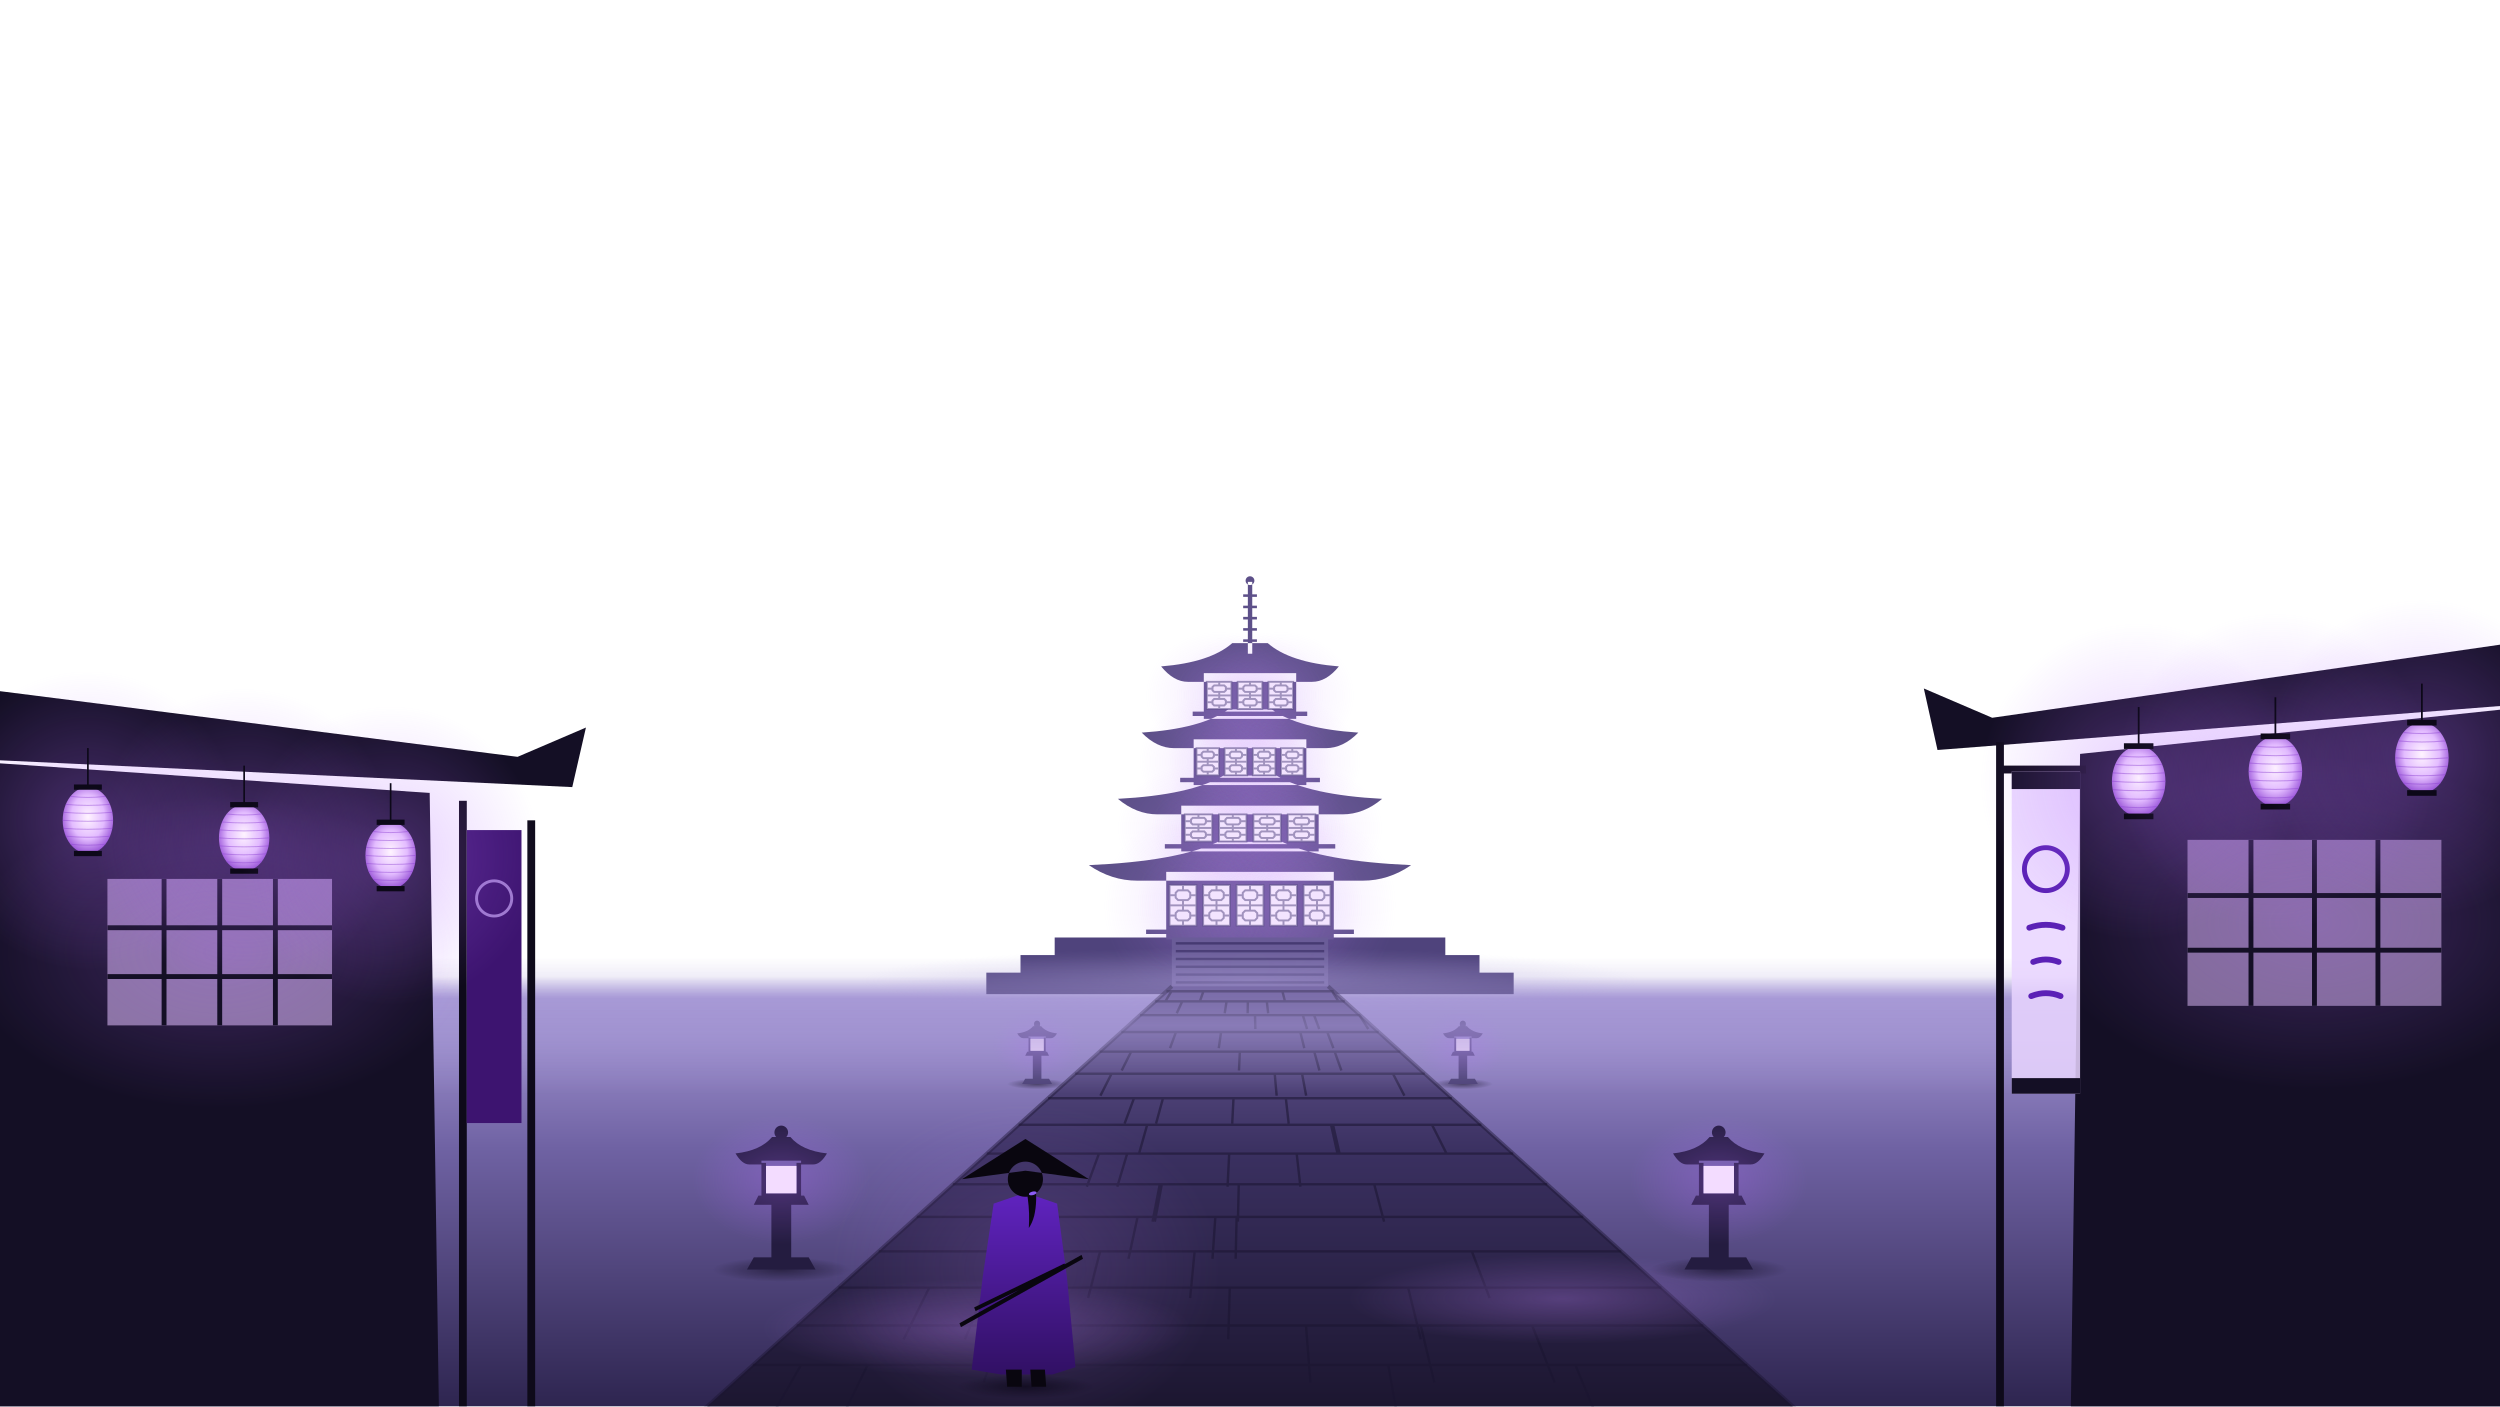
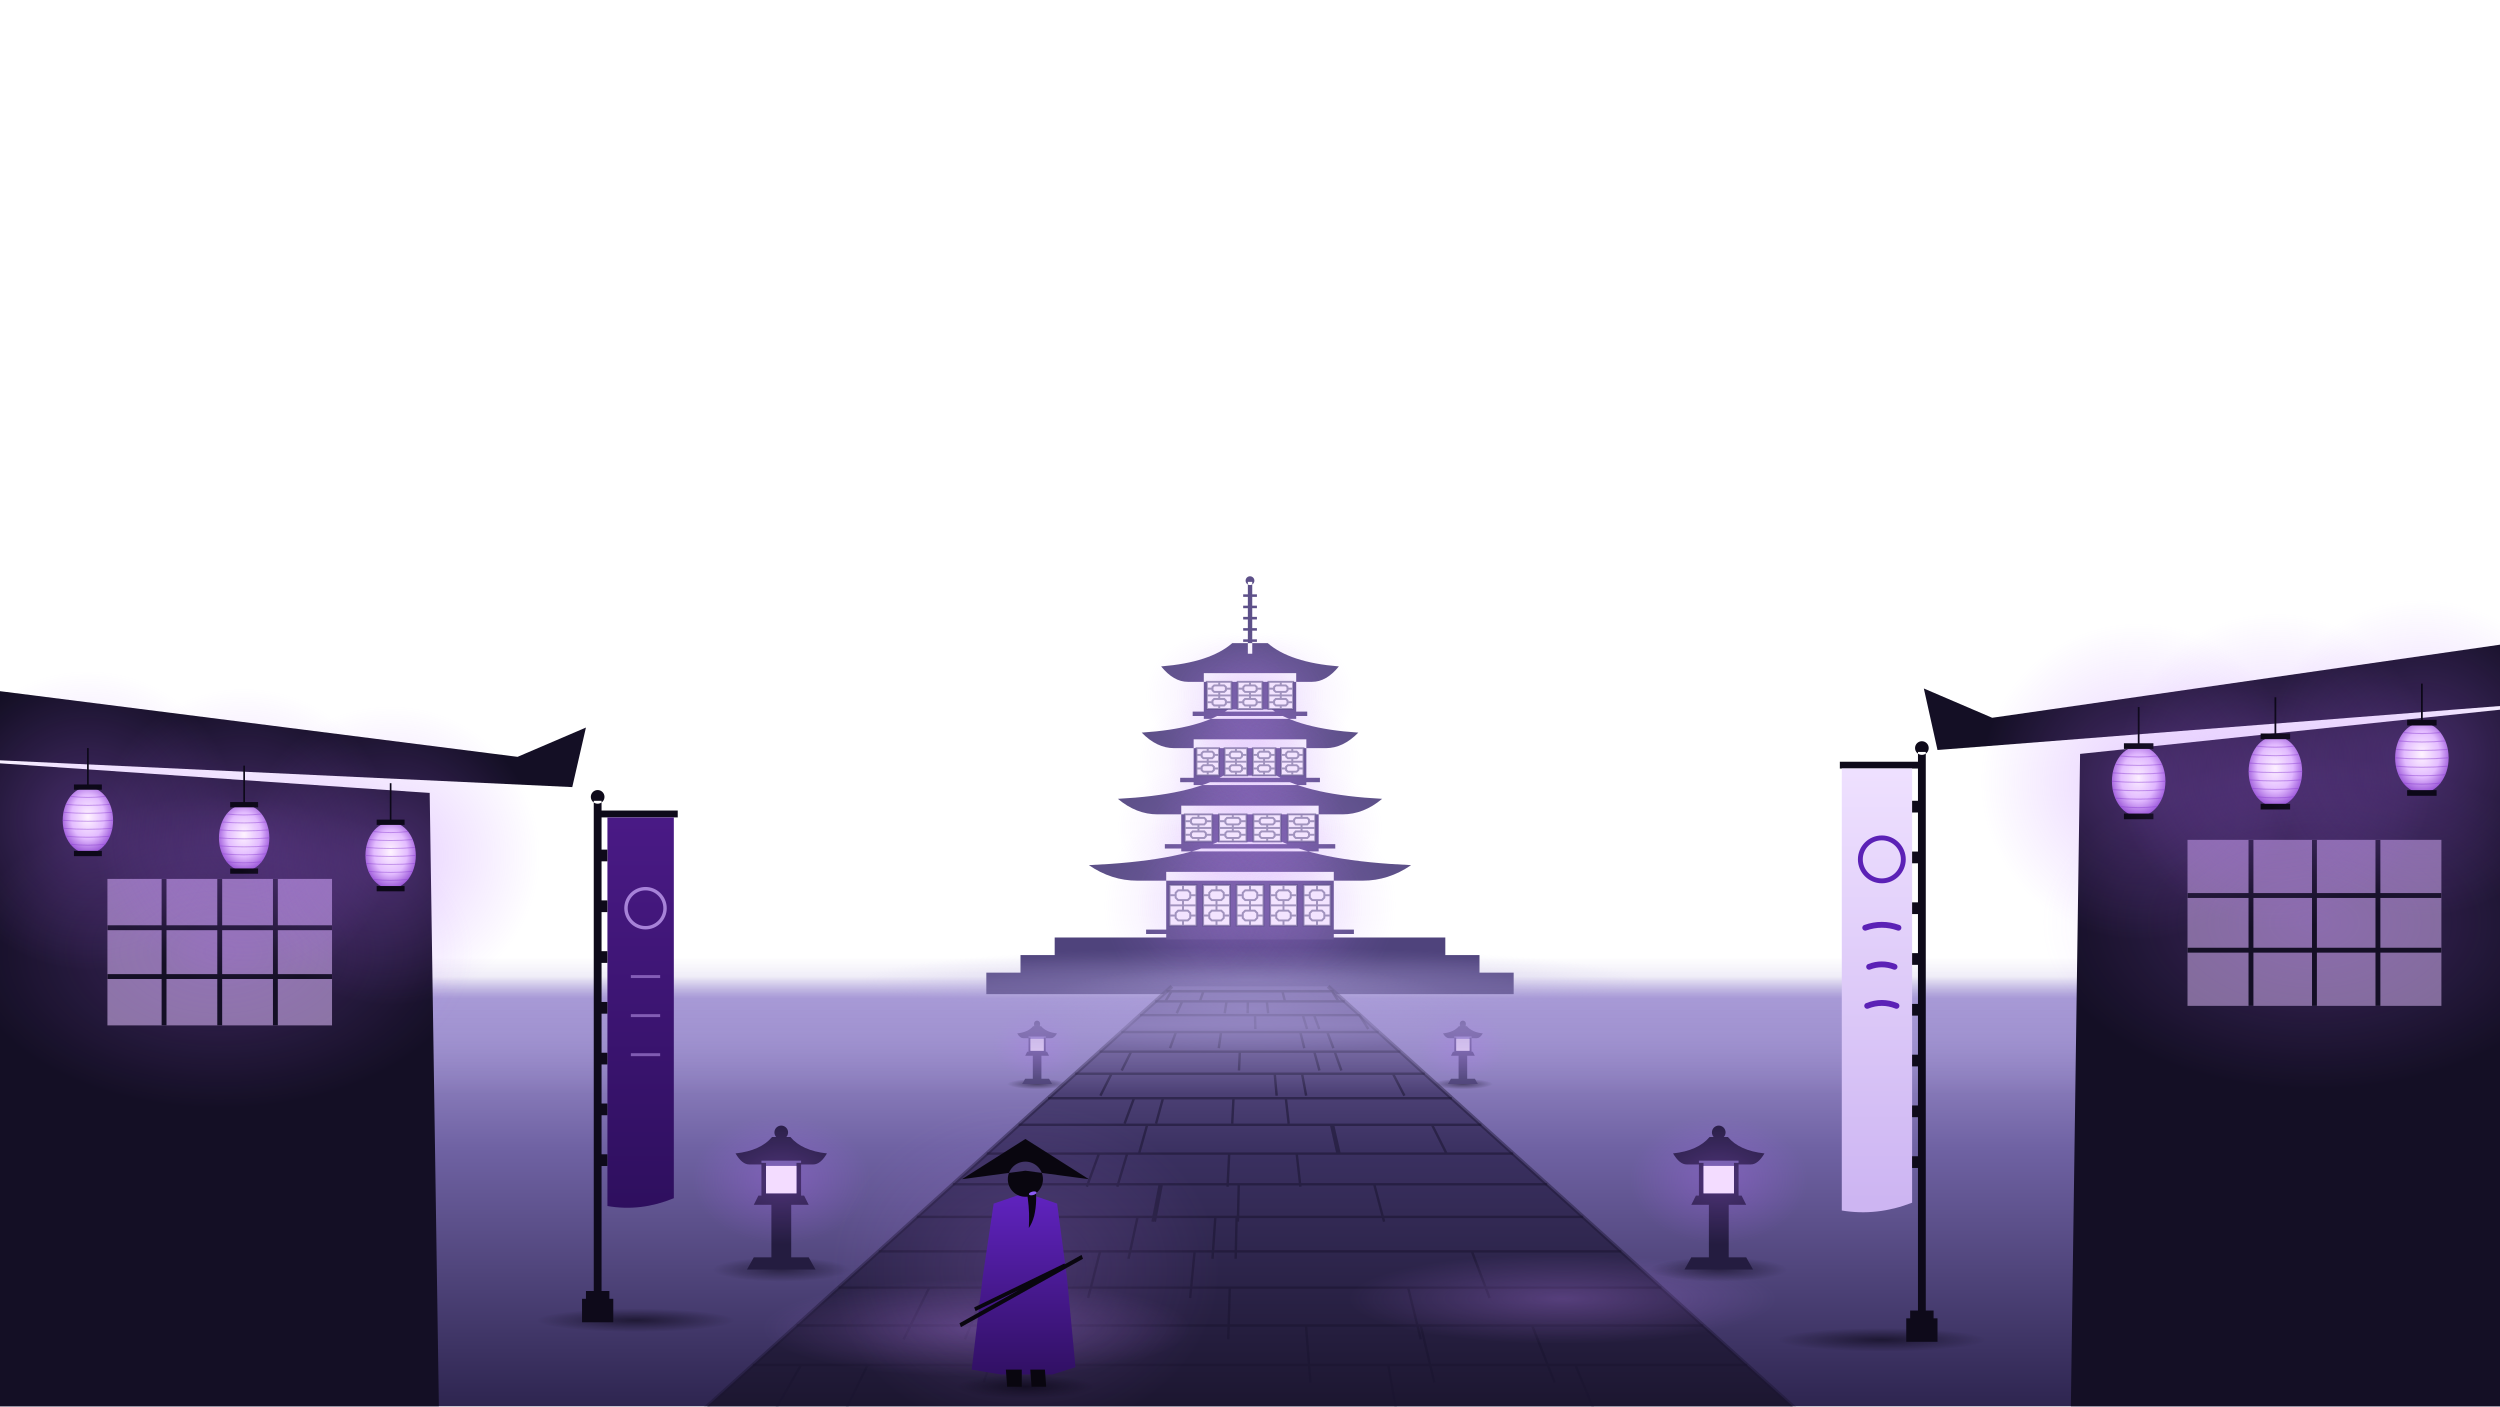
<svg xmlns="http://www.w3.org/2000/svg" viewBox="0 0 2560 1440" width="2560" height="1440" preserveAspectRatio="xMidYMax slice">
  <defs>
    <linearGradient id="g0" x1="0" y1="1000" x2="0" y2="1440" gradientUnits="userSpaceOnUse">
      <stop offset="0" stop-color="#a99bd8" stop-opacity="0" />
      <stop offset="0.05" stop-color="#a99bd8" />
      <stop offset="0.4" stop-color="#6f62a3" />
      <stop offset="1" stop-color="#2e2550" />
    </linearGradient>
    <radialGradient id="g1">
      <stop offset="0" stop-color="#c084fc" stop-opacity="0.16" />
      <stop offset="1" stop-color="#c084fc" stop-opacity="0" />
    </radialGradient>
-     <radialGradient id="g2">
-       <stop offset="0" stop-color="#b3a7df" stop-opacity="0.4" />
-       <stop offset="1" stop-color="#b3a7df" stop-opacity="0" />
-     </radialGradient>
-     <linearGradient id="g3" x1="0" y1="1010" x2="0" y2="1440" gradientUnits="userSpaceOnUse">
+     <linearGradient id="g2" x1="0" y1="1010" x2="0" y2="1440" gradientUnits="userSpaceOnUse">
      <stop offset="0" stop-color="#6a5c98" />
      <stop offset="0.4" stop-color="#3a3060" />
      <stop offset="1" stop-color="#1c1630" />
    </linearGradient>
+     <radialGradient id="g3">
+       <stop offset="0" stop-color="#b3a7df" stop-opacity="0.4" />
+       <stop offset="1" stop-color="#b3a7df" stop-opacity="0" />
+     </radialGradient>
    <radialGradient id="g4">
      <stop offset="0" stop-color="#c084fc" stop-opacity="0.3" />
      <stop offset="1" stop-color="#c084fc" stop-opacity="0" />
    </radialGradient>
    <radialGradient id="g5">
      <stop offset="0" stop-color="#120d22" stop-opacity="0.6" />
      <stop offset="1" stop-color="#120d22" stop-opacity="0" />
    </radialGradient>
    <radialGradient id="g6">
      <stop offset="0" stop-color="#b46cff" stop-opacity="0.3" />
      <stop offset="1" stop-color="#b46cff" stop-opacity="0" />
    </radialGradient>
    <linearGradient id="g7" x1="0" y1="980" x2="0" y2="1120" gradientUnits="userSpaceOnUse">
      <stop offset="0" stop-color="#a597d4" stop-opacity="0" />
      <stop offset="0.5" stop-color="#a597d4" stop-opacity="0.6" />
      <stop offset="1" stop-color="#a597d4" stop-opacity="0" />
    </linearGradient>
    <radialGradient id="g8">
      <stop offset="0" stop-color="#b46cff" stop-opacity="0.25" />
      <stop offset="1" stop-color="#b46cff" stop-opacity="0" />
    </radialGradient>
    <radialGradient id="g9">
      <stop offset="0" stop-color="#b46cff" stop-opacity="0.32" />
      <stop offset="1" stop-color="#b46cff" stop-opacity="0" />
    </radialGradient>
    <radialGradient id="g10" cx=".5" cy=".45" r=".6">
      <stop offset="0" stop-color="#fff4ff" />
      <stop offset="0.55" stop-color="#e3bcff" />
      <stop offset="1" stop-color="#8a3fd0" />
    </radialGradient>
-     <radialGradient id="g11">
+     <linearGradient id="g11" x1="0" y1="830" x2="0" y2="1240" gradientUnits="userSpaceOnUse">
+       <stop offset="0" stop-color="#4a1a86" />
+       <stop offset="1" stop-color="#2e0f5e" />
+     </linearGradient>
+     <radialGradient id="g12">
+       <stop offset="0" stop-color="#0c0818" stop-opacity="0.65" />
+       <stop offset="1" stop-color="#0c0818" stop-opacity="0" />
+     </radialGradient>
+     <linearGradient id="g13" x1="0" y1="780" x2="0" y2="1230" gradientUnits="userSpaceOnUse">
+       <stop offset="0" stop-color="#efe1ff" />
+       <stop offset="1" stop-color="#cdb5f2" />
+     </linearGradient>
+     <radialGradient id="g14">
      <stop offset="0" stop-color="#c084fc" stop-opacity="0.18" />
      <stop offset="1" stop-color="#c084fc" stop-opacity="0" />
    </radialGradient>
-     <radialGradient id="g12">
+     <radialGradient id="g15">
      <stop offset="0" stop-color="#0c0818" stop-opacity="0.7" />
      <stop offset="1" stop-color="#0c0818" stop-opacity="0" />
    </radialGradient>
-     <linearGradient id="g13" x1="0" y1="1170" x2="0" y2="1420" gradientUnits="userSpaceOnUse">
+     <linearGradient id="g16" x1="0" y1="1170" x2="0" y2="1420" gradientUnits="userSpaceOnUse">
      <stop offset="0" stop-color="#6d28d9" />
      <stop offset="1" stop-color="#2e0f5e" />
    </linearGradient>
  </defs>
  <path d="M-40,1000h2640v480h-2640Z" fill="url(#g0)" />
  <path d="M1080,960h400v20h-400ZM1045,978h470v20h-470ZM1010,996h540v22h-540Z" fill="#4f437c" />
  <path d="M1194.2,892.8h171.6v69.2h-171.6ZM1173.6,951.9h212.8v4.5h-212.8ZM1115,885.9Q1138.1,901.8 1164.5,901.8L1395.5,901.8Q1421.9,901.8 1445,885.9Q1354.3,881.9 1313,862.1L1247,862.1Q1205.8,881.9 1115,885.9ZM1209.6,825h140.7v46.8h-140.7ZM1192.8,864.4h174.5v4.5h-174.5ZM1144.7,818Q1163.6,833.9 1185.3,833.9L1374.7,833.9Q1396.4,833.9 1415.3,818Q1340.9,814.1 1307.1,794.2L1252.9,794.2Q1219.1,814.1 1144.7,818ZM1222.3,757.1h115.4v46.8h-115.4ZM1208.5,796.5h143.1v4.5h-143.1ZM1169.1,750.2Q1184.6,766.1 1202.3,766.1L1357.7,766.1Q1375.4,766.1 1390.9,750.2Q1329.9,746.2 1302.2,726.4L1257.8,726.4Q1230.1,746.2 1169.1,750.2ZM1232.7,689.3h94.6v46.8h-94.6ZM1221.3,728.7h117.3v4.5h-117.3ZM1189,682.4Q1201.8,698.2 1216.3,698.2L1343.7,698.2Q1358.2,698.2 1371,682.4Q1320.9,678.4 1298.2,658.6L1261.8,658.6Q1239.1,678.4 1189,682.4ZM1277.8,595.8h4.5v73.6h-4.5ZM1275.5,594.6a4.5,4.5 0 1,0 9,0a4.5,4.5 0 1,0 -9,0M1273,654.7h14.1v2.6h-14.1ZM1273,643.2h14.1v2.6h-14.1ZM1273,631.7h14.1v2.6h-14.1ZM1273,620.2h14.1v2.6h-14.1ZM1273,608.6h14.1v2.6h-14.1Z" fill="#5d5089" />
  <ellipse cx="1211.4" cy="927.1" rx="81.4" ry="93.3" fill="url(#g1)" />
  <ellipse cx="1245.7" cy="927.1" rx="81.4" ry="93.3" fill="url(#g1)" />
  <ellipse cx="1280" cy="927.1" rx="81.4" ry="93.3" fill="url(#g1)" />
  <ellipse cx="1314.3" cy="927.1" rx="81.4" ry="93.3" fill="url(#g1)" />
  <ellipse cx="1348.6" cy="927.1" rx="81.4" ry="93.3" fill="url(#g1)" />
  <ellipse cx="1227.2" cy="847.8" rx="83.2" ry="65.6" fill="url(#g1)" />
  <ellipse cx="1262.4" cy="847.8" rx="83.2" ry="65.6" fill="url(#g1)" />
  <ellipse cx="1297.6" cy="847.8" rx="83.2" ry="65.6" fill="url(#g1)" />
  <ellipse cx="1332.8" cy="847.8" rx="83.2" ry="65.6" fill="url(#g1)" />
  <ellipse cx="1236.7" cy="780" rx="70" ry="65.6" fill="url(#g1)" />
  <ellipse cx="1265.6" cy="780" rx="70" ry="65.6" fill="url(#g1)" />
  <ellipse cx="1294.4" cy="780" rx="70" ry="65.6" fill="url(#g1)" />
  <ellipse cx="1323.3" cy="780" rx="70" ry="65.6" fill="url(#g1)" />
  <ellipse cx="1248.5" cy="712.1" rx="75.6" ry="65.6" fill="url(#g1)" />
  <ellipse cx="1280" cy="712.1" rx="75.6" ry="65.6" fill="url(#g1)" />
  <ellipse cx="1311.5" cy="712.1" rx="75.6" ry="65.6" fill="url(#g1)" />
  <path d="M1197.6,906.2h27.5v41.7h-27.5ZM1232,906.2h27.5v41.7h-27.5ZM1266.3,906.2h27.5v41.7h-27.5ZM1300.6,906.2h27.5v41.7h-27.5ZM1334.9,906.2h27.5v41.7h-27.5ZM1213.2,833.9h28.1v27.8h-28.1ZM1248.3,833.9h28.1v27.8h-28.1ZM1283.5,833.9h28.1v27.8h-28.1ZM1318.7,833.9h28.1v27.8h-28.1ZM1225.2,766.1h23.1v27.8h-23.1ZM1254,766.1h23.1v27.8h-23.1ZM1282.9,766.1h23.1v27.8h-23.1ZM1311.7,766.1h23.1v27.8h-23.1ZM1235.8,698.2h25.2v27.8h-25.2ZM1267.4,698.2h25.2v27.8h-25.2ZM1298.9,698.2h25.2v27.8h-25.2Z" fill="#f3e4ff" />
  <path d="M1197.6,906.2h27.5v41.7h-27.5ZM1197.6,927.1h27.5M1206.4,911.7L1216.3,911.7L1218.8,914.2L1218.8,919.2L1216.3,921.7L1206.4,921.7L1203.9,919.2L1203.9,914.2ZM1211.4,906.2V911.7M1211.4,921.7V927.1M1197.6,916.7H1203.9M1218.8,916.7H1225.1M1206.4,932.5L1216.3,932.5L1218.8,935L1218.8,940L1216.3,942.5L1206.4,942.5L1203.9,940L1203.9,935ZM1211.4,927.1V932.5M1211.4,942.5V947.9M1197.6,937.5H1203.9M1218.8,937.5H1225.1M1232,906.2h27.5v41.7h-27.5ZM1232,927.1h27.5M1240.8,911.7L1250.6,911.7L1253.1,914.2L1253.1,919.2L1250.6,921.7L1240.8,921.7L1238.3,919.2L1238.3,914.2ZM1245.7,906.2V911.7M1245.7,921.7V927.1M1232,916.7H1238.3M1253.1,916.7H1259.4M1240.8,932.5L1250.6,932.5L1253.1,935L1253.1,940L1250.6,942.5L1240.8,942.5L1238.3,940L1238.3,935ZM1245.7,927.1V932.5M1245.7,942.5V947.9M1232,937.5H1238.3M1253.1,937.5H1259.4M1266.3,906.2h27.5v41.7h-27.5ZM1266.3,927.1h27.5M1275.1,911.7L1284.9,911.7L1287.4,914.2L1287.4,919.2L1284.9,921.7L1275.1,921.7L1272.6,919.2L1272.6,914.2ZM1280,906.2V911.7M1280,921.7V927.1M1266.3,916.7H1272.6M1287.4,916.7H1293.7M1275.1,932.5L1284.9,932.5L1287.4,935L1287.4,940L1284.9,942.5L1275.1,942.5L1272.6,940L1272.6,935ZM1280,927.1V932.5M1280,942.5V947.9M1266.3,937.5H1272.6M1287.4,937.5H1293.7M1300.6,906.2h27.5v41.7h-27.5ZM1300.6,927.1h27.5M1309.4,911.7L1319.2,911.7L1321.7,914.2L1321.7,919.2L1319.2,921.7L1309.4,921.7L1306.9,919.2L1306.9,914.2ZM1314.3,906.2V911.7M1314.3,921.7V927.1M1300.6,916.7H1306.9M1321.7,916.7H1328M1309.4,932.5L1319.2,932.5L1321.7,935L1321.7,940L1319.2,942.5L1309.4,942.5L1306.9,940L1306.9,935ZM1314.3,927.1V932.5M1314.3,942.5V947.9M1300.6,937.5H1306.9M1321.7,937.5H1328M1334.9,906.2h27.5v41.7h-27.5ZM1334.9,927.1h27.5M1343.7,911.7L1353.6,911.7L1356.1,914.2L1356.1,919.2L1353.6,921.7L1343.7,921.7L1341.2,919.2L1341.2,914.2ZM1348.6,906.2V911.7M1348.6,921.7V927.1M1334.9,916.7H1341.2M1356.1,916.7H1362.4M1343.7,932.5L1353.6,932.5L1356.1,935L1356.1,940L1353.6,942.5L1343.7,942.5L1341.2,940L1341.2,935ZM1348.6,927.1V932.5M1348.6,942.5V947.9M1334.9,937.5H1341.2M1356.1,937.5H1362.4M1213.2,833.9h28.1v27.8h-28.1ZM1213.2,847.8h28.1M1221.3,837.5L1233.2,837.5L1234.8,839.2L1234.8,842.5L1233.2,844.2L1221.3,844.2L1219.6,842.5L1219.6,839.2ZM1227.2,833.9V837.5M1227.2,844.2V847.8M1213.2,840.9H1219.6M1234.8,840.9H1241.3M1221.3,851.4L1233.2,851.4L1234.8,853.1L1234.8,856.4L1233.2,858.1L1221.3,858.1L1219.6,856.4L1219.6,853.1ZM1227.2,847.8V851.4M1227.2,858.1V861.7M1213.2,854.8H1219.6M1234.8,854.8H1241.3M1248.3,833.9h28.1v27.8h-28.1ZM1248.3,847.8h28.1M1256.5,837.5L1268.3,837.5L1270,839.2L1270,842.5L1268.3,844.2L1256.5,844.2L1254.8,842.5L1254.8,839.2ZM1262.4,833.9V837.5M1262.4,844.2V847.8M1248.3,840.9H1254.8M1270,840.9H1276.5M1256.5,851.4L1268.3,851.4L1270,853.1L1270,856.4L1268.3,858.1L1256.5,858.1L1254.8,856.4L1254.8,853.1ZM1262.4,847.8V851.4M1262.4,858.1V861.7M1248.3,854.8H1254.8M1270,854.8H1276.5M1283.5,833.9h28.1v27.8h-28.1ZM1283.5,847.8h28.1M1291.7,837.5L1303.5,837.5L1305.2,839.2L1305.2,842.5L1303.5,844.2L1291.7,844.2L1290,842.5L1290,839.2ZM1297.6,833.9V837.5M1297.6,844.2V847.8M1283.5,840.9H1290M1305.2,840.9H1311.7M1291.7,851.4L1303.5,851.4L1305.2,853.1L1305.2,856.4L1303.5,858.1L1291.7,858.1L1290,856.4L1290,853.1ZM1297.6,847.8V851.4M1297.6,858.1V861.7M1283.5,854.8H1290M1305.2,854.8H1311.7M1318.7,833.9h28.1v27.8h-28.1ZM1318.7,847.8h28.1M1326.8,837.5L1338.7,837.5L1340.4,839.2L1340.4,842.5L1338.7,844.2L1326.8,844.2L1325.2,842.5L1325.2,839.2ZM1332.8,833.9V837.5M1332.8,844.2V847.8M1318.7,840.9H1325.2M1340.4,840.9H1346.8M1326.8,851.4L1338.7,851.4L1340.4,853.1L1340.4,856.4L1338.7,858.1L1326.8,858.1L1325.2,856.4L1325.2,853.1ZM1332.8,847.8V851.4M1332.8,858.1V861.7M1318.7,854.8H1325.2M1340.4,854.8H1346.8M1225.2,766.1h23.1v27.8h-23.1ZM1225.2,780h23.1M1232.2,769.7L1241.3,769.7L1243,771.4L1243,774.7L1241.3,776.4L1232.2,776.4L1230.5,774.7L1230.5,771.4ZM1236.7,766.1V769.7M1236.7,776.4V780M1225.2,773H1230.5M1243,773H1248.3M1232.2,783.6L1241.3,783.6L1243,785.2L1243,788.6L1241.3,790.2L1232.2,790.2L1230.5,788.6L1230.5,785.2ZM1236.7,780V783.6M1236.7,790.2V793.9M1225.2,786.9H1230.5M1243,786.9H1248.3M1254,766.1h23.1v27.8h-23.1ZM1254,780h23.1M1261,769.7L1270.1,769.7L1271.8,771.4L1271.8,774.7L1270.1,776.4L1261,776.4L1259.3,774.7L1259.3,771.4ZM1265.6,766.1V769.7M1265.6,776.4V780M1254,773H1259.3M1271.8,773H1277.1M1261,783.6L1270.1,783.6L1271.8,785.2L1271.8,788.6L1270.1,790.2L1261,790.2L1259.3,788.6L1259.3,785.2ZM1265.6,780V783.6M1265.6,790.2V793.9M1254,786.9H1259.3M1271.8,786.9H1277.1M1282.9,766.1h23.1v27.8h-23.1ZM1282.9,780h23.1M1289.9,769.7L1299,769.7L1300.7,771.4L1300.7,774.7L1299,776.4L1289.9,776.4L1288.2,774.7L1288.2,771.4ZM1294.4,766.1V769.7M1294.4,776.4V780M1282.9,773H1288.2M1300.7,773H1306M1289.9,783.6L1299,783.6L1300.7,785.2L1300.7,788.6L1299,790.2L1289.9,790.2L1288.2,788.6L1288.2,785.2ZM1294.4,780V783.6M1294.4,790.2V793.9M1282.9,786.9H1288.2M1300.7,786.9H1306M1311.7,766.1h23.1v27.8h-23.1ZM1311.7,780h23.1M1318.7,769.7L1327.8,769.7L1329.5,771.4L1329.5,774.7L1327.8,776.4L1318.7,776.4L1317,774.7L1317,771.4ZM1323.3,766.1V769.7M1323.3,776.4V780M1311.7,773H1317M1329.5,773H1334.8M1318.7,783.6L1327.8,783.6L1329.5,785.2L1329.5,788.6L1327.8,790.2L1318.7,790.2L1317,788.6L1317,785.2ZM1323.3,780V783.6M1323.3,790.2V793.9M1311.7,786.9H1317M1329.5,786.9H1334.8M1235.8,698.2h25.2v27.8h-25.2ZM1235.8,712.1h25.2M1243.3,701.9L1253.6,701.9L1255.3,703.5L1255.3,706.9L1253.6,708.5L1243.3,708.5L1241.6,706.9L1241.6,703.5ZM1248.5,698.2V701.9M1248.5,708.5V712.1M1235.8,705.2H1241.6M1255.3,705.2H1261.1M1243.3,715.7L1253.6,715.7L1255.3,717.4L1255.3,720.7L1253.6,722.4L1243.3,722.4L1241.6,720.7L1241.6,717.4ZM1248.5,712.1V715.7M1248.5,722.4V726M1235.8,719.1H1241.6M1255.3,719.1H1261.1M1267.4,698.2h25.2v27.8h-25.2ZM1267.4,712.1h25.2M1274.9,701.9L1285.1,701.9L1286.8,703.5L1286.8,706.9L1285.1,708.5L1274.9,708.5L1273.2,706.9L1273.2,703.5ZM1280,698.2V701.9M1280,708.5V712.1M1267.4,705.2H1273.2M1286.8,705.2H1292.6M1274.9,715.7L1285.1,715.7L1286.8,717.4L1286.8,720.7L1285.1,722.4L1274.9,722.4L1273.2,720.7L1273.2,717.4ZM1280,712.1V715.7M1280,722.4V726M1267.4,719.1H1273.2M1286.8,719.1H1292.6M1298.9,698.2h25.2v27.8h-25.2ZM1298.9,712.1h25.2M1306.4,701.9L1316.7,701.9L1318.4,703.5L1318.4,706.9L1316.7,708.5L1306.4,708.5L1304.7,706.9L1304.7,703.5ZM1311.5,698.2V701.9M1311.5,708.5V712.1M1298.9,705.2H1304.7M1318.4,705.2H1324.2M1306.4,715.7L1316.7,715.7L1318.4,717.4L1318.4,720.7L1316.7,722.4L1306.4,722.4L1304.7,720.7L1304.7,717.4ZM1311.5,712.1V715.7M1311.5,722.4V726M1298.9,719.1H1304.7M1318.4,719.1H1324.2" fill="none" stroke="#5d5089" stroke-width="2" opacity="0.55" />
-   <path d="M1200,960h160v54h-160Z" fill="#6a5c98" />
-   <path d="M1204,966H1356M1204,974H1356M1204,982H1356M1204,990H1356M1204,998H1356M1204,1006H1356" stroke="#463a72" stroke-width="2.5" />
-   <ellipse cx="1280" cy="1004" rx="400" ry="34" fill="url(#g2)" />
-   <path d="M1200,1010L1360,1010L1880,1480L680,1480Z" fill="url(#g3)" />
+   <path d="M1200,1010L1360,1010L1880,1480L680,1480Z" fill="url(#g2)" />
  <path d="M1200,1010L680,1480M1360,1010L1880,1480" stroke="#1a1430" stroke-width="4" opacity=".45" />
  <path d="M1194.4,1015.1L1365.6,1015.1M1232.3,1015.1L1228.5,1025.8M1364.1,1015.1L1370.8,1025.8M1313.2,1015.1L1315.9,1025.8M1199.5,1015.1L1193.1,1025.8M1182.9,1025.4L1377.1,1025.4M1210.6,1025.4L1205,1037.6M1256,1025.4L1254.1,1037.6M1297.2,1025.4L1298.6,1037.6M1277.8,1025.4L1277.6,1037.6M1167.3,1039.5L1392.7,1039.5M1345.6,1039.5L1350.9,1053.7M1285.1,1039.5L1285.5,1053.7M1334.1,1039.5L1338.4,1053.7M1392.1,1039.5L1401.1,1053.7M1148.2,1056.8L1411.8,1056.8M1250.4,1056.8L1248,1073.3M1204.2,1056.8L1198.1,1073.3M1331.5,1056.8L1335.6,1073.3M1359.1,1056.8L1365.4,1073.3M1126,1076.9L1434,1076.9M1345.8,1076.9L1351.1,1096.2M1158.3,1076.9L1148.6,1096.2M1366.7,1076.9L1373.6,1096.2M1269.6,1076.9L1268.7,1096.2M1101,1099.5L1459,1099.5M1333.3,1099.5L1337.5,1122M1305.3,1099.5L1307.3,1122M1426.4,1099.5L1438.1,1122M1138.2,1099.5L1126.8,1122M1073.3,1124.6L1486.7,1124.6M1161.2,1124.6L1151.6,1150.5M1316.7,1124.6L1319.6,1150.5M1263.1,1124.6L1261.8,1150.5M1190.9,1124.6L1183.8,1150.5M1043.1,1151.8L1516.9,1151.8M1466.4,1151.8L1481.4,1181.6M1365,1151.8L1371.8,1181.6M1174.7,1151.8L1166.3,1181.6M1363,1151.8L1369.7,1181.6M1010.5,1181.3L1549.5,1181.3M1125.3,1181.3L1112.9,1215.2M1258.7,1181.3L1257,1215.2M1327.8,1181.3L1331.6,1215.2M1154.2,1181.3L1144.1,1215.2M975.7,1212.7L1584.3,1212.7M1187.6,1212.7L1180.2,1251M1268.5,1212.7L1267.6,1251M1407.2,1212.7L1417.3,1251M1189.7,1212.7L1182.5,1251M938.8,1246.1L1621.2,1246.1M1073,1246.1L1056.4,1289M1266.3,1246.1L1265.3,1289M1244.5,1246.1L1241.6,1289M1164.9,1246.1L1155.6,1289M899.8,1281.4L1660.2,1281.4M1082.1,1281.4L1066.3,1329.2M1223.3,1281.4L1218.7,1329.2M1126.5,1281.4L1114.2,1329.2M1507.2,1281.4L1525.4,1329.2M858.7,1318.5L1701.3,1318.5M951.6,1318.5L925.3,1371.5M1441.9,1318.5L1454.9,1371.5M1009.8,1318.5L988.1,1371.5M1259.3,1318.5L1257.7,1371.5M815.8,1357.3L1744.2,1357.3M1454.8,1357.3L1468.8,1415.7M1568.9,1357.3L1592,1415.7M1337.3,1357.3L1341.9,1415.7M1027.4,1357.3L1007.2,1415.7M770.9,1397.8L1789.1,1397.8M1613.2,1397.8L1639.8,1461.9M888.4,1397.8L857.1,1461.9M820.2,1397.8L783.4,1461.9M1421.6,1397.8L1432.9,1461.9" fill="none" stroke="#1a1430" stroke-width="2.5" opacity=".55" />
+   <ellipse cx="1280" cy="1004" rx="400" ry="34" fill="url(#g3)" />
+   <ellipse cx="1280" cy="1034" rx="230" ry="46" fill="url(#g3)" />
  <ellipse cx="1000" cy="1360" rx="220" ry="50" fill="url(#g4)" />
  <ellipse cx="1600" cy="1330" rx="220" ry="46" fill="url(#g4)" />
  <ellipse cx="1062" cy="1110" rx="30.6" ry="5.4" fill="url(#g5)" />
  <path d="M1046.7,1110L1049.8,1104.6L1074.2,1104.6L1077.3,1110ZM1057.6,1081.1h8.8v23.8h-8.8ZM1049.8,1081.1L1051.8,1077L1072.2,1077L1074.2,1081.1ZM1053.2,1062.4h2v15h-2ZM1068.8,1062.4h2v15h-2ZM1053.2,1061.4h17.7v1.7h-17.7ZM1053.2,1076h17.7v1.4h-17.7ZM1041.6,1058.2Q1044.5,1063.1 1047.7,1063.1L1076.3,1063.1Q1079.5,1063.1 1082.4,1058.2Q1071.2,1057 1066.1,1050.8L1057.9,1050.8Q1052.8,1057 1041.6,1058.2ZM1058.9,1048.8a3.1,3.1 0 1,0 6.1,0a3.1,3.1 0 1,0 -6.1,0" fill="#4a3f74" />
  <ellipse cx="1062" cy="1069.9" rx="45.4" ry="34.5" fill="url(#g6)" />
  <path d="M1055.2,1063.8h13.6v12.2h-13.6Z" fill="#f3dcff" />
  <ellipse cx="1498" cy="1110" rx="30.6" ry="5.4" fill="url(#g5)" />
  <path d="M1482.7,1110L1485.8,1104.6L1510.2,1104.6L1513.3,1110ZM1493.6,1081.1h8.8v23.8h-8.8ZM1485.8,1081.1L1487.8,1077L1508.2,1077L1510.2,1081.1ZM1489.2,1062.4h2v15h-2ZM1504.8,1062.4h2v15h-2ZM1489.2,1061.4h17.7v1.7h-17.7ZM1489.2,1076h17.7v1.4h-17.7ZM1477.6,1058.2Q1480.5,1063.1 1483.7,1063.1L1512.3,1063.1Q1515.5,1063.1 1518.4,1058.2Q1507.2,1057 1502.1,1050.8L1493.9,1050.8Q1488.8,1057 1477.6,1058.2ZM1494.9,1048.8a3.1,3.1 0 1,0 6.1,0a3.1,3.1 0 1,0 -6.1,0" fill="#4a3f74" />
  <ellipse cx="1498" cy="1069.9" rx="45.4" ry="34.5" fill="url(#g6)" />
  <path d="M1491.2,1063.8h13.6v12.2h-13.6Z" fill="#f3dcff" />
  <ellipse cx="800" cy="1300" rx="70.2" ry="12.5" fill="url(#g5)" />
  <path d="M764.9,1300L771.9,1287.5L828.1,1287.5L835.1,1300ZM789.9,1233.7h20.3v54.6h-20.3ZM771.9,1233.7L776.6,1224.3L823.4,1224.3L828.1,1233.7ZM779.7,1190.8h4.7v34.3h-4.7ZM815.6,1190.8h4.7v34.3h-4.7ZM779.7,1188.5h40.6v3.9h-40.6ZM779.7,1222h40.6v3.1h-40.6ZM753.2,1181.1Q759.8,1192.4 767.2,1192.4L832.8,1192.4Q840.2,1192.4 846.8,1181.1Q821.1,1178.3 809.4,1164.3L790.6,1164.3Q778.9,1178.3 753.2,1181.1ZM793,1159.6a7,7 0 1,0 14,0a7,7 0 1,0 -14,0" fill="#241c40" />
  <ellipse cx="800" cy="1208" rx="91.1" ry="66.2" fill="url(#g6)" />
  <path d="M784.4,1193.9h31.2v28.1h-31.2Z" fill="#f3dcff" />
  <ellipse cx="1760" cy="1300" rx="70.2" ry="12.5" fill="url(#g5)" />
  <path d="M1724.9,1300L1731.9,1287.5L1788.1,1287.5L1795.1,1300ZM1749.9,1233.7h20.3v54.6h-20.3ZM1731.9,1233.7L1736.6,1224.3L1783.4,1224.3L1788.1,1233.7ZM1739.7,1190.8h4.7v34.3h-4.7ZM1775.6,1190.8h4.7v34.3h-4.7ZM1739.7,1188.5h40.6v3.9h-40.6ZM1739.7,1222h40.6v3.1h-40.6ZM1713.2,1181.1Q1719.8,1192.4 1727.2,1192.4L1792.8,1192.4Q1800.2,1192.4 1806.8,1181.1Q1781.1,1178.3 1769.4,1164.3L1750.6,1164.3Q1738.9,1178.3 1713.2,1181.1ZM1753,1159.6a7,7 0 1,0 14,0a7,7 0 1,0 -14,0" fill="#241c40" />
  <ellipse cx="1760" cy="1208" rx="91.1" ry="66.2" fill="url(#g6)" />
  <path d="M1744.4,1193.9h31.2v28.1h-31.2Z" fill="#f3dcff" />
  <rect x="-40" y="980" width="2640" height="140" fill="url(#g7)" />
  <path d="M-140,690L530,775L600,745L586,806L-140,772ZM-140,772L440,812L450,1480L-140,1480Z" fill="#140f25" />
  <path d="M110,900h230v150h-230Z" fill="#e7c9ff" opacity=".55" />
  <ellipse cx="225" cy="975" rx="260" ry="160" fill="url(#g8)" />
  <path d="M110,950h230M110,1000h230M168,900v150M225,900v150M282,900v150" stroke="#140f25" stroke-width="5" />
-   <path d="M470,820h8v660h-8ZM540,840h8v640h-8Z" fill="#0e0a1a" />
-   <path d="M478,850h56v300h-56Z" fill="#3d1470" />
-   <circle cx="506" cy="920" r="18" fill="none" stroke="#c8a6f7" stroke-width="3" opacity=".7" />
  <ellipse cx="90" cy="840" rx="153" ry="153" fill="url(#g9)" />
  <path d="M90,766V806" stroke="#0c0818" stroke-width="1.7" />
  <ellipse cx="90" cy="840" rx="25.8" ry="34" fill="url(#g10)" />
  <path d="M72.1,815.5Q90,817.6 107.9,815.5M67.3,823.7Q90,825.7 112.7,823.7M64.9,831.8Q90,833.9 115.1,831.8M64.2,840Q90,842 115.8,840M64.9,848.2Q90,850.2 115.1,848.2M67.3,856.3Q90,858.4 112.7,856.3M72.1,864.5Q90,866.5 107.9,864.5" fill="none" stroke="#8a3fd0" stroke-width="1" opacity=".45" />
  <path d="M75.7,803.3h28.6v5.4h-28.6ZM75.7,871.3h28.6v5.4h-28.6Z" fill="#0c0818" />
  <ellipse cx="250" cy="858" rx="153" ry="153" fill="url(#g9)" />
  <path d="M250,784V824" stroke="#0c0818" stroke-width="1.7" />
  <ellipse cx="250" cy="858" rx="25.8" ry="34" fill="url(#g10)" />
  <path d="M232.1,833.5Q250,835.6 267.9,833.5M227.3,841.7Q250,843.7 272.7,841.7M224.9,849.8Q250,851.9 275.1,849.8M224.2,858Q250,860 275.8,858M224.9,866.2Q250,868.2 275.1,866.2M227.3,874.3Q250,876.4 272.7,874.3M232.1,882.5Q250,884.5 267.9,882.5" fill="none" stroke="#8a3fd0" stroke-width="1" opacity=".45" />
  <path d="M235.7,821.3h28.6v5.4h-28.6ZM235.7,889.3h28.6v5.4h-28.6Z" fill="#0c0818" />
  <ellipse cx="400" cy="876" rx="153" ry="153" fill="url(#g9)" />
  <path d="M400,802V842" stroke="#0c0818" stroke-width="1.7" />
  <ellipse cx="400" cy="876" rx="25.8" ry="34" fill="url(#g10)" />
  <path d="M382.1,851.5Q400,853.6 417.9,851.5M377.3,859.7Q400,861.7 422.7,859.7M374.9,867.8Q400,869.9 425.1,867.8M374.2,876Q400,878 425.8,876M374.9,884.2Q400,886.2 425.1,884.2M377.3,892.3Q400,894.4 422.7,892.3M382.1,900.5Q400,902.5 417.9,900.5" fill="none" stroke="#8a3fd0" stroke-width="1" opacity=".45" />
  <path d="M385.7,839.3h28.6v5.4h-28.6ZM385.7,907.3h28.6v5.4h-28.6Z" fill="#0c0818" />
  <path d="M2700,640L2040,735L1970,705L1984,768L2700,712ZM2700,712L2130,772L2120,1480L2700,1480Z" fill="#140f25" />
  <path d="M2240,860h260v170h-260Z" fill="#e7c9ff" opacity=".5" />
  <ellipse cx="2370" cy="945" rx="280" ry="170" fill="url(#g8)" />
  <path d="M2240,917h260M2240,973h260M2305,860v170M2370,860v170M2435,860v170" stroke="#140f25" stroke-width="5" />
-   <path d="M2044,760h8v720h-8ZM2044,784h92v8h-92Z" fill="#0e0a1a" />
-   <path d="M2060,790h70v330h-70Z" fill="#e9d5ff" opacity=".85" />
-   <path d="M2060,790h70v18h-70ZM2060,1104h70v16h-70Z" fill="#140f25" />
-   <circle cx="2095" cy="890" r="22" fill="none" stroke="#5b21b6" stroke-width="5" />
-   <path d="M2078,950q17,-6 34,0M2082,985q13,-5 26,0M2080,1020q15,-6 30,0" fill="none" stroke="#5b21b6" stroke-width="6" stroke-linecap="round" />
  <ellipse cx="2190" cy="800" rx="162" ry="162" fill="url(#g9)" />
  <path d="M2190,724V764" stroke="#0c0818" stroke-width="1.8" />
  <ellipse cx="2190" cy="800" rx="27.4" ry="36" fill="url(#g10)" />
  <path d="M2171,774.1Q2190,776.2 2209,774.1M2166,782.7Q2190,784.9 2214,782.7M2163.4,791.4Q2190,793.5 2216.6,791.4M2162.6,800Q2190,802.2 2217.4,800M2163.4,808.6Q2190,810.8 2216.6,808.6M2166,817.3Q2190,819.4 2214,817.3M2171,825.9Q2190,828.1 2209,825.9" fill="none" stroke="#8a3fd0" stroke-width="1.1" opacity=".45" />
  <path d="M2174.9,761.1h30.2v5.8h-30.2ZM2174.9,833.1h30.2v5.8h-30.2Z" fill="#0c0818" />
  <ellipse cx="2330" cy="790" rx="162" ry="162" fill="url(#g9)" />
  <path d="M2330,714V754" stroke="#0c0818" stroke-width="1.8" />
  <ellipse cx="2330" cy="790" rx="27.4" ry="36" fill="url(#g10)" />
  <path d="M2311,764.1Q2330,766.2 2349,764.1M2306,772.7Q2330,774.9 2354,772.7M2303.4,781.4Q2330,783.5 2356.6,781.4M2302.6,790Q2330,792.2 2357.4,790M2303.4,798.6Q2330,800.8 2356.6,798.6M2306,807.3Q2330,809.4 2354,807.3M2311,815.9Q2330,818.1 2349,815.9" fill="none" stroke="#8a3fd0" stroke-width="1.1" opacity=".45" />
  <path d="M2314.9,751.1h30.2v5.8h-30.2ZM2314.9,823.1h30.2v5.8h-30.2Z" fill="#0c0818" />
  <ellipse cx="2480" cy="776" rx="162" ry="162" fill="url(#g9)" />
  <path d="M2480,700V740" stroke="#0c0818" stroke-width="1.8" />
  <ellipse cx="2480" cy="776" rx="27.4" ry="36" fill="url(#g10)" />
  <path d="M2461,750.1Q2480,752.2 2499,750.1M2456,758.7Q2480,760.9 2504,758.7M2453.4,767.4Q2480,769.5 2506.6,767.4M2452.6,776Q2480,778.2 2507.4,776M2453.4,784.6Q2480,786.8 2506.6,784.6M2456,793.3Q2480,795.4 2504,793.3M2461,801.9Q2480,804.1 2499,801.9" fill="none" stroke="#8a3fd0" stroke-width="1.1" opacity=".45" />
  <path d="M2464.9,737.1h30.2v5.8h-30.2ZM2464.9,809.1h30.2v5.8h-30.2Z" fill="#0c0818" />
-   <ellipse cx="1050" cy="1300" rx="200" ry="170" fill="url(#g11)" />
-   <ellipse cx="1050" cy="1420" rx="70" ry="12" fill="url(#g12)" />
-   <path d="M1017.5,1232.5L1006.3,1307.5L995,1402.5L1025,1407.5L1077.5,1407.5L1101.3,1400L1092.5,1307.5L1082.5,1232.5L1050,1221.3Z" fill="url(#g13)" />
+   <ellipse cx="651" cy="1352" rx="101.4" ry="12" fill="url(#g12)" />
+   <path d="M608,820h8v532h-8ZM610,830h84v7h-84ZM605,816a7,7 0 1,0 14,0a7,7 0 1,0 -14,0M596,1330h32v24h-32ZM600,1322h24v10h-24Z" fill="#0e0a1a" />
+   <path d="M622,837H690V1226.96Q656,1240.96 622,1234.96Z" fill="url(#g11)" />
+   <path d="M614,870h8v12h-8ZM614,922h8v12h-8ZM614,974h8v12h-8ZM614,1026h8v12h-8ZM614,1078h8v12h-8ZM614,1130h8v12h-8ZM614,1182h8v12h-8Z" fill="#0e0a1a" />
+   <circle cx="661" cy="930" r="20" fill="none" stroke="#c8a6f7" stroke-width="3.5" opacity=".75" />
+   <path d="M646,1000h30M646,1040h30M646,1080h30" stroke="#c8a6f7" stroke-width="3" opacity=".5" />
+   <ellipse cx="1927" cy="1372" rx="106.6" ry="12" fill="url(#g12)" />
+   <path d="M1964,770h8v602h-8ZM1884,780h88v7h-88ZM1961,766a7,7 0 1,0 14,0a7,7 0 1,0 -14,0M1952,1350h32v24h-32ZM1956,1342h24v10h-24Z" fill="#0e0a1a" />
+   <path d="M1886,787H1958V1231.56Q1922,1245.56 1886,1239.56Z" fill="url(#g13)" />
+   <path d="M1958,820h8v12h-8ZM1958,872h8v12h-8ZM1958,924h8v12h-8ZM1958,976h8v12h-8ZM1958,1028h8v12h-8ZM1958,1080h8v12h-8ZM1958,1132h8v12h-8ZM1958,1184h8v12h-8Z" fill="#0e0a1a" />
+   <circle cx="1927" cy="880" r="22" fill="none" stroke="#5b21b6" stroke-width="5" />
+   <path d="M1910,950q17,-6 34,0M1914,990q13,-5 26,0M1912,1030q15,-6 30,0" fill="none" stroke="#5b21b6" stroke-width="6" stroke-linecap="round" />
+   <ellipse cx="1050" cy="1300" rx="200" ry="170" fill="url(#g14)" />
+   <ellipse cx="1050" cy="1420" rx="70" ry="12" fill="url(#g15)" />
+   <path d="M1017.5,1232.5L1006.3,1307.5L995,1402.5L1025,1407.5L1077.5,1407.5L1101.3,1400L1092.5,1307.5L1082.5,1232.5L1050,1221.3Z" fill="url(#g16)" />
  <path d="M1030,1402.5L1031.3,1420L1046.3,1420L1046.3,1402.5ZM1055,1402.5L1056.3,1420L1071.3,1420L1070,1402.5ZM1032,1207.5a18,18 0 1,0 36,0a18,18 0 1,0 -36,0M985,1207.5L1050,1166.3L1115,1207.5L1050,1198.8ZM982.5,1355L1107.5,1285L1109,1289L984,1359ZM997.5,1338.8L1090,1293.8L1091.5,1297.5L999,1342.5Z" fill="#09060f" />
  <path d="M1046.5,1202.5Q1057.5,1201.3 1060,1212.5Q1062.5,1230 1059,1245Q1057,1252.5 1053.5,1257.5Q1054.5,1242.5 1052.5,1227.5Q1051,1212.5 1046.5,1202.5Z" fill="#09060f" />
  <path d="M1053.6,1223a4,1.8 -14.3 1,0 7.8,-2a4,1.8 -14.3 1,0 -7.8,2" fill="#8b5cf6" />
</svg>
